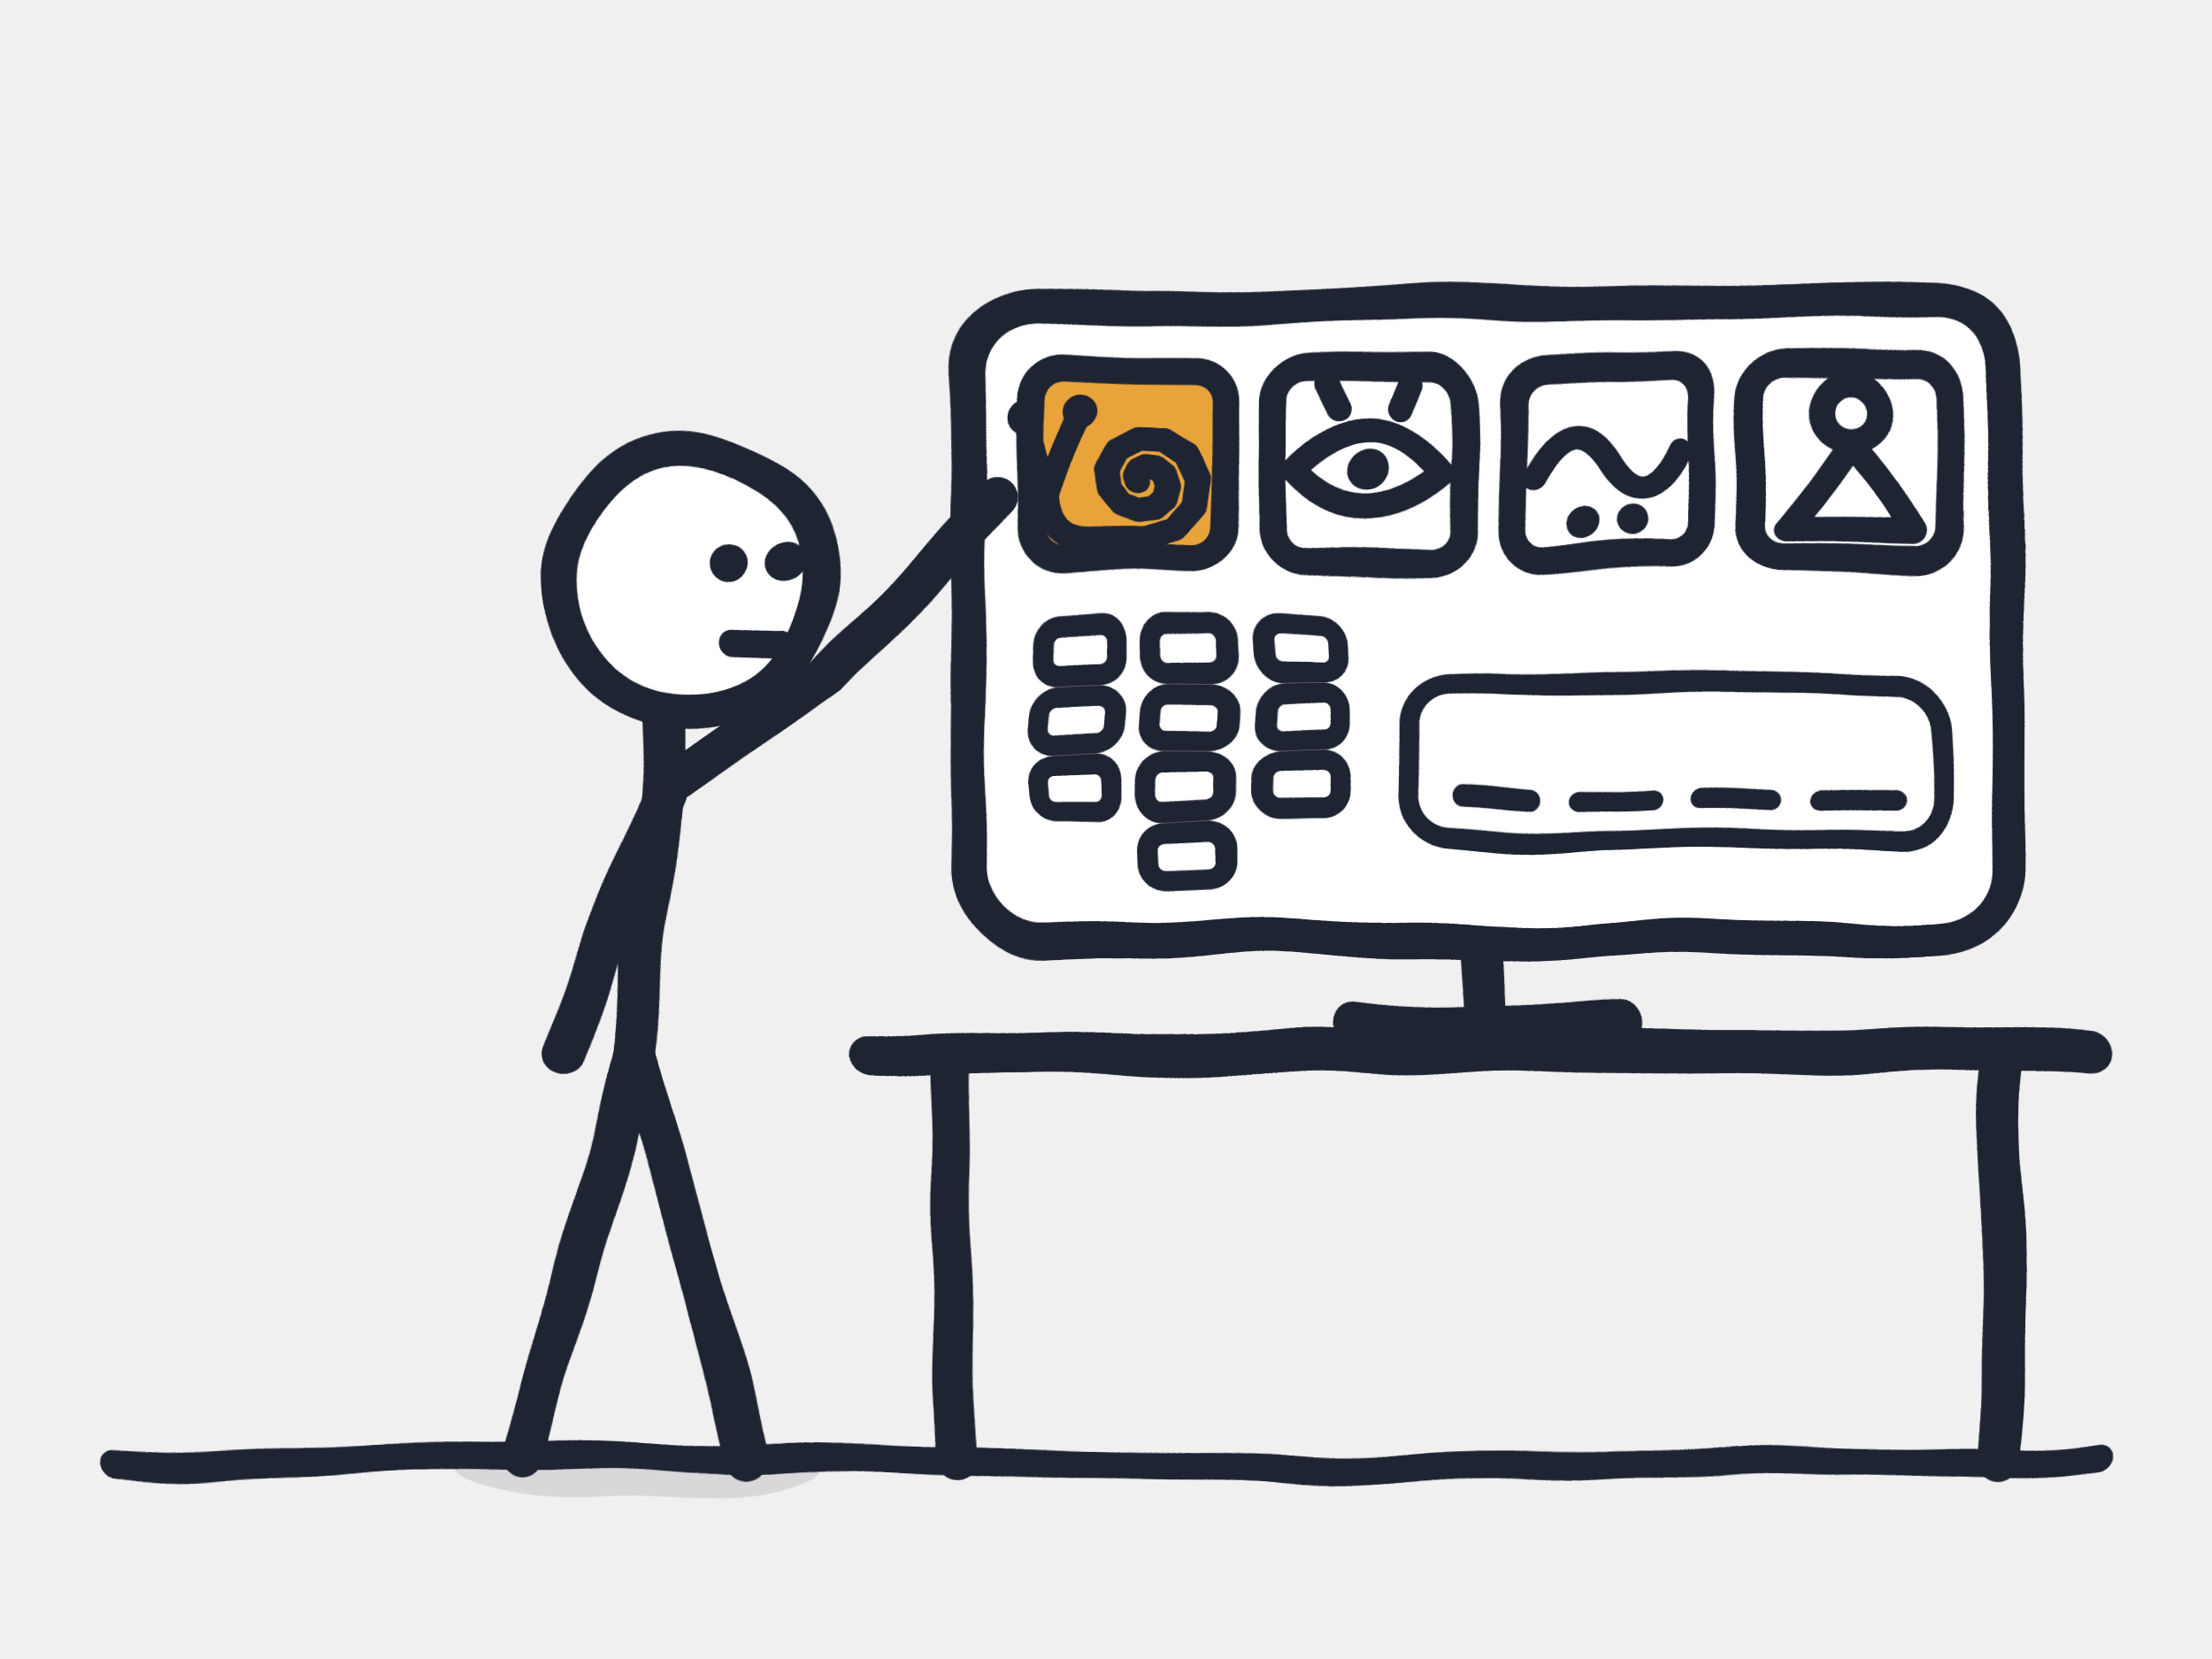
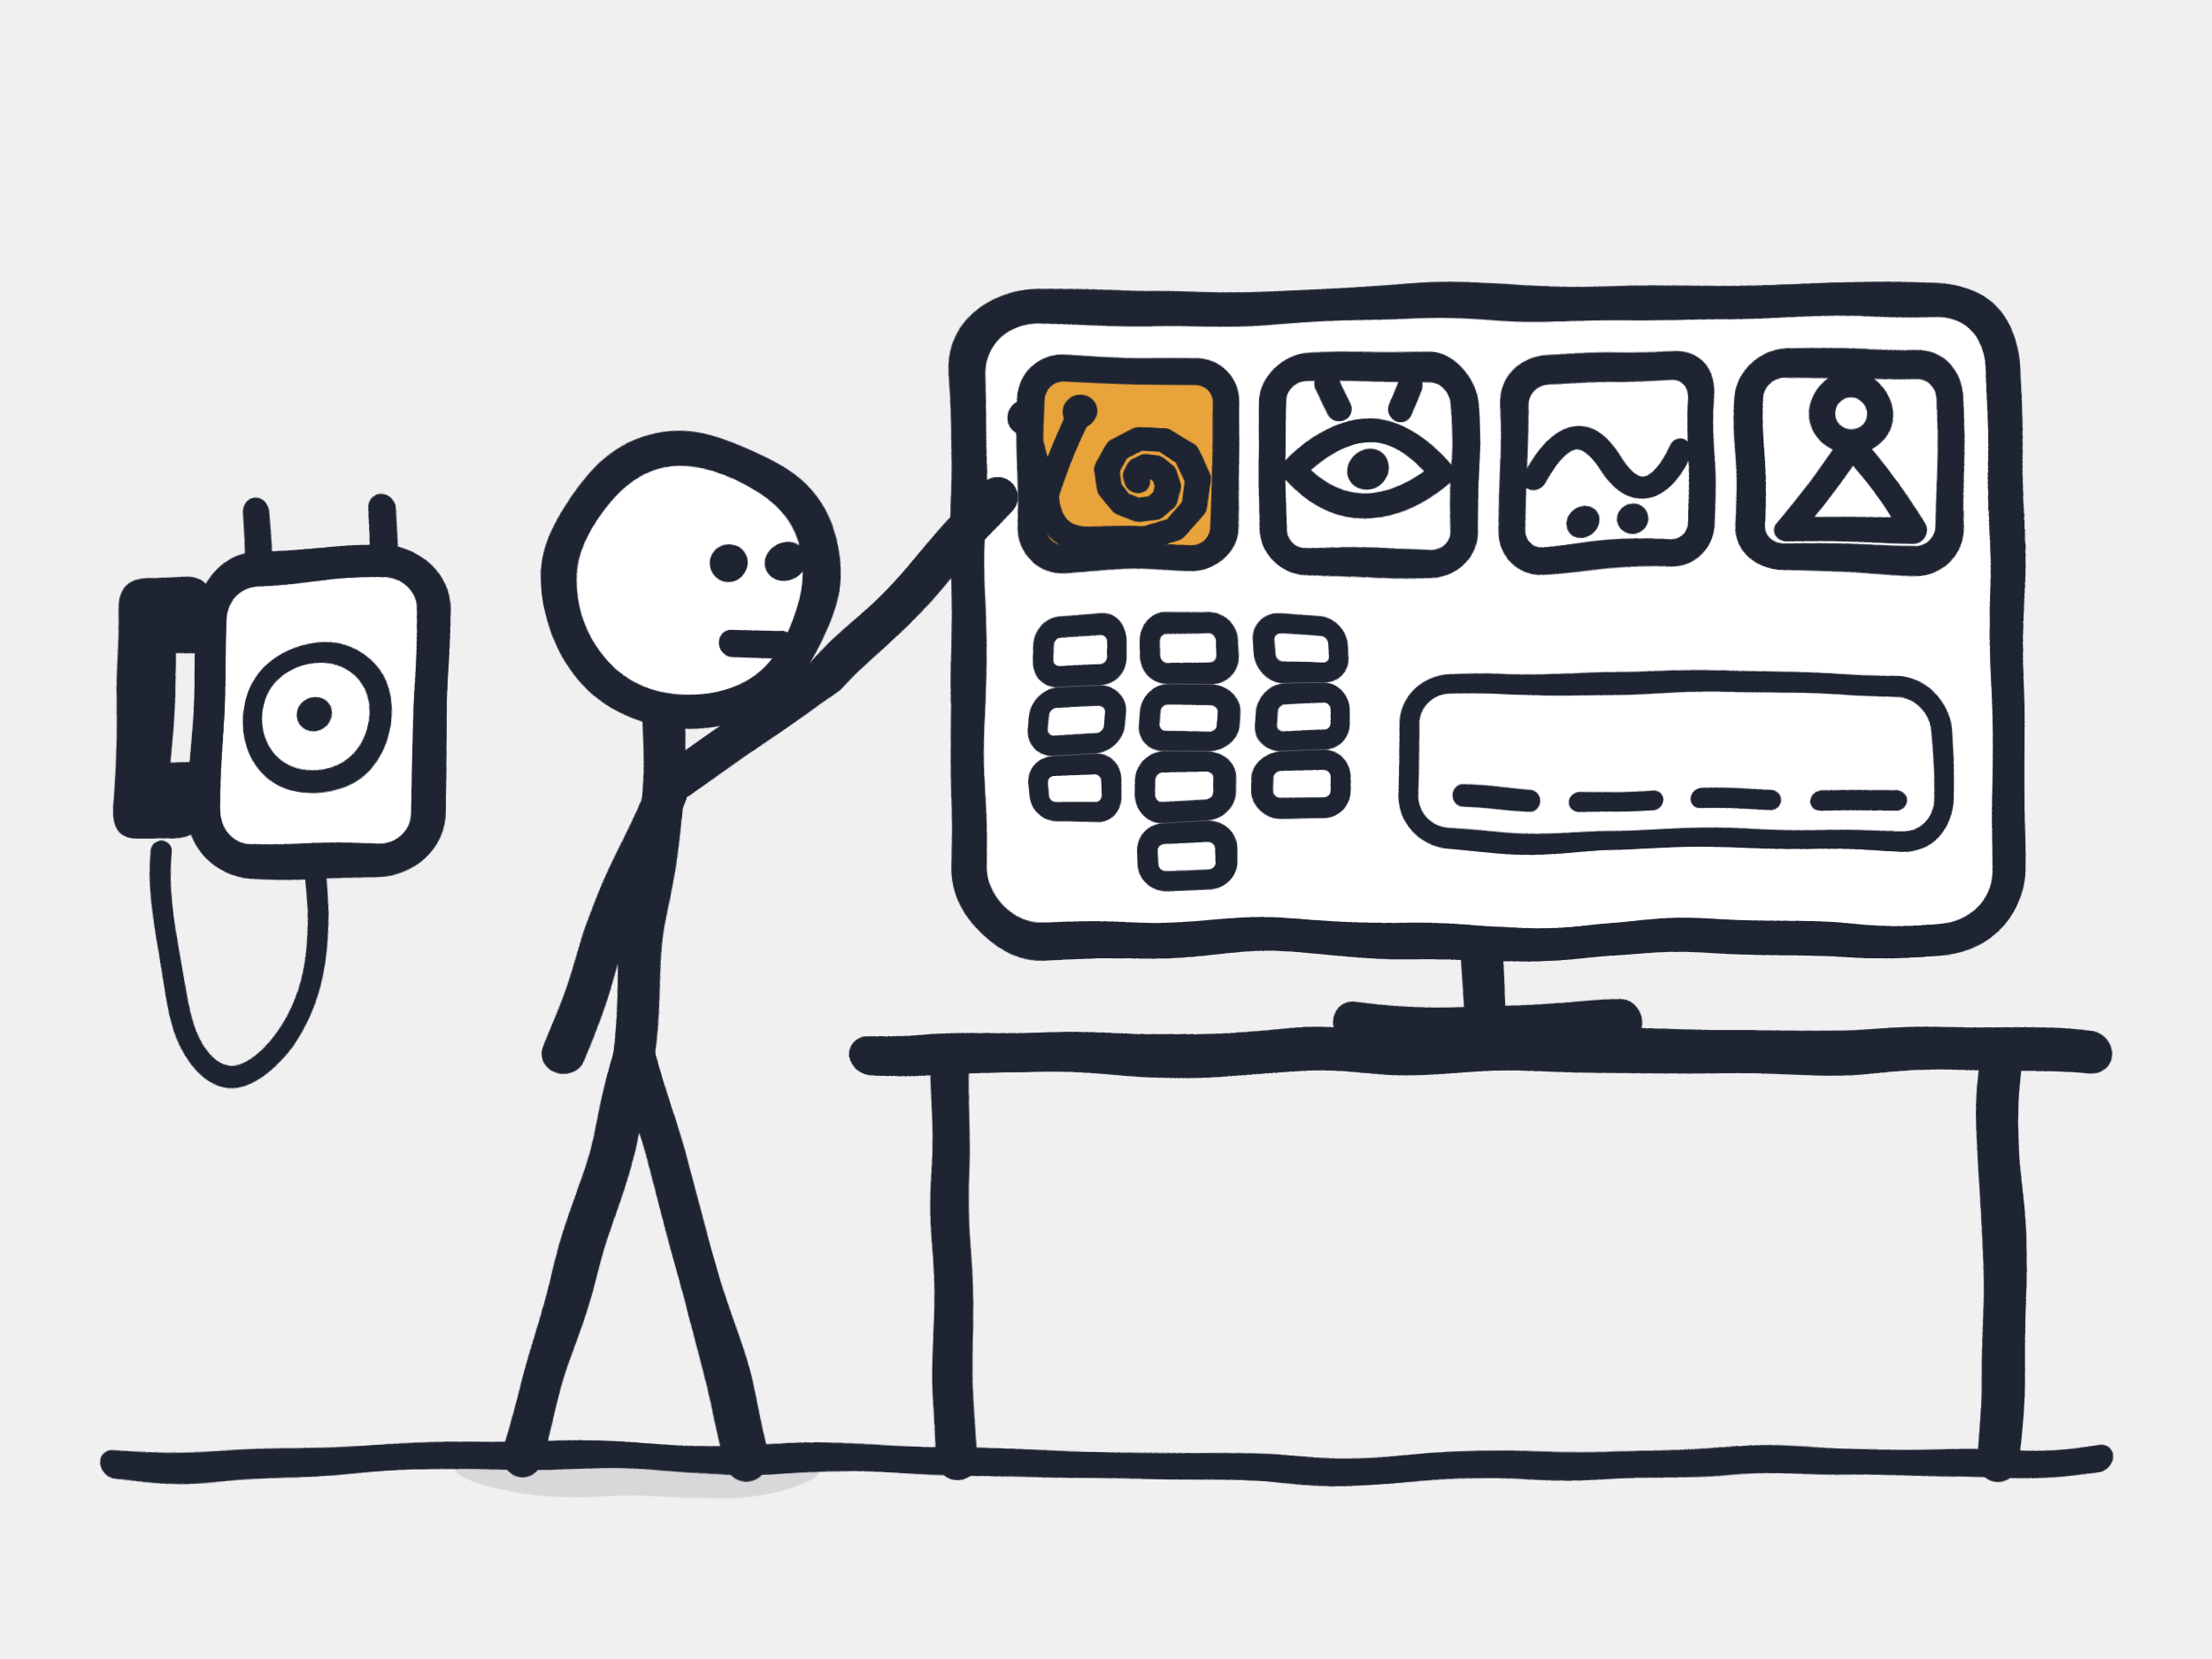
<svg xmlns="http://www.w3.org/2000/svg" viewBox="0 0 320 240" width="320" height="240">
  <defs>
    <filter id="wa1-w" filterUnits="userSpaceOnUse" x="0" y="0" width="320" height="240">
      <feTurbulence type="fractalNoise" baseFrequency="0.03" numOctaves="2" seed="31" result="n" />
      <feDisplacementMap in="SourceGraphic" in2="n" scale="4" xChannelSelector="R" yChannelSelector="G" />
    </filter>
    <style>
      .k{fill:none;stroke:#1f2433;stroke-width:6;stroke-linecap:round;stroke-linejoin:round}
      .t{stroke-width:4}
      .f{stroke-width:3}
      .w{fill:#fff;stroke:#1f2433;stroke-width:5;stroke-linejoin:round}
      .a{fill:#e8a33a;stroke:#1f2433;stroke-width:5;stroke-linejoin:round}
      .i{fill:#1f2433}
      .o{fill:none;stroke:#e8a33a;stroke-width:5;stroke-linecap:round}
    </style>
    <g id="wa1-gs" class="k t">
      <path d="M1.8 3L1.6 2.2L2.1 1.2L3.2 0.6L4.7 0.7L6 1.7L6.6 3.6L6.1 5.7L4.4 7.3L1.8 7.8L-0.8 6.8L-2.6 4.3L-2.9 1.1L-1.3 -2L1.9 -3.9L5.8 -3.9L9.3 -1.6L11.2 2.4L10.7 6.9L7.7 10.7L3 12.5H-6Q-13 12.5 -13 5" />
      <path d="M-13 5L-16 -6M-13 5L-8 -7" />
      <circle class="i" cx="-16.5" cy="-7.5" r="2.8" style="stroke:none" />
      <circle class="i" cx="-7.5" cy="-8.5" r="2.8" style="stroke:none" />
    </g>
    <g id="wa1-ge" class="k t">
      <path d="M-12 1Q0 -12 12 1Q0 13 -12 1Z" />
      <circle class="i" cx="0" cy="1" r="3.4" style="stroke:none" />
      <path d="M-5 -9L-7 -13M5 -9L7 -13" />
    </g>
    <g id="wa1-gw" class="k t">
      <path d="M-12 2Q-6 -10 0 0T12 -2" />
      <circle class="i" cx="-4" cy="10" r="2.6" style="stroke:none" />
      <circle class="i" cx="4" cy="10" r="2.6" style="stroke:none" />
    </g>
    <g id="wa1-gt" class="k t">
      <path d="M-10 11L0 -3L10 11Z" />
      <circle cx="0" cy="-8" r="4.5" />
    </g>
    <g id="wa1-gh" class="k t">
      <path d="M-8 -11H8L-8 11H8Z" />
    </g>
    <g id="wa1-gm" class="k t">
      <path d="M-11 0A11 10 0 0 1 11 0Z" />
      <path d="M-6 0Q-9 6 -6 11M0 0V12M6 0Q9 6 6 11" />
    </g>
+     <path id="wa1-rc" class="i" d="M-3 -24H3Q9 -24 9 -18V-13Q9 -10 5 -10H2V10H5Q9 10 9 13V18Q9 24 3 24H-3Q-8 24 -8 18V-18Q-8 -24 -3 -24Z" />
+     <g id="wa1-ph">
+       <path class="k t" d="M-9 -22V-30M9 -22V-30" />
+       <rect class="w" x="-16" y="-22" width="32" height="42" rx="7" />
+       <circle class="w" cx="0" cy="0" r="9" style="stroke-width:3" />
+       <circle class="i" cx="0" cy="0" r="2.4" />
+     </g>
  </defs>
  <g filter="url(#wa1-w)">
    <ellipse cx="92" cy="213" rx="26" ry="4" fill="#1f2433" opacity=".12" />
    <path class="k t" d="M16 212C96 209 210 214 304 211" />
    <path class="k" d="M126 152H302M138 152V211M290 152V211" />
    <path class="k" d="M215 136V146M196 148H234" />
    <rect class="w" x="140" y="44" width="150" height="92" rx="10" />
    <rect class="a" x="149" y="53" width="28" height="28" rx="4.7" style="stroke-width:4" />
    <use href="#wa1-gs" transform="translate(163 67) scale(0.9)" />
    <rect class="w" x="184" y="53" width="28" height="28" rx="4.7" style="stroke-width:4" />
    <use href="#wa1-ge" transform="translate(198 67) scale(0.9)" />
    <rect class="w" x="219" y="53" width="28" height="28" rx="4.7" style="stroke-width:4" />
    <use href="#wa1-gw" transform="translate(233 67) scale(0.9)" />
    <rect class="w" x="254" y="53" width="28" height="28" rx="4.7" style="stroke-width:4" />
    <use href="#wa1-gt" transform="translate(268 67) scale(0.9)" />
    <rect class="w" x="150.5" y="90.5" width="11" height="7" rx="2.5" style="stroke-width:3" />
    <rect class="w" x="166.5" y="90.5" width="11" height="7" rx="2.5" style="stroke-width:3" />
    <rect class="w" x="182.5" y="90.5" width="11" height="7" rx="2.5" style="stroke-width:3" />
    <rect class="w" x="150.5" y="100.5" width="11" height="7" rx="2.5" style="stroke-width:3" />
    <rect class="w" x="166.5" y="100.5" width="11" height="7" rx="2.5" style="stroke-width:3" />
    <rect class="w" x="182.5" y="100.5" width="11" height="7" rx="2.5" style="stroke-width:3" />
    <rect class="w" x="150.5" y="110.5" width="11" height="7" rx="2.5" style="stroke-width:3" />
    <rect class="w" x="166.5" y="110.5" width="11" height="7" rx="2.5" style="stroke-width:3" />
    <rect class="w" x="182.5" y="110.5" width="11" height="7" rx="2.5" style="stroke-width:3" />
    <rect class="w" x="166.5" y="120.5" width="11" height="7" rx="2.5" style="stroke-width:3" />
    <rect class="w" x="204" y="99" width="76" height="22" rx="6" style="stroke-width:3" />
    <path class="k f" d="M212 115h10" />
    <path class="k f" d="M229 115h10" />
    <path class="k f" d="M246 115h10" />
    <path class="k f" d="M263 115h10" />
+     <use href="#wa1-ph" transform="translate(46 104)" />
+     <path class="k f" d="M24 123C20 166 46 168 46 123" />
+     <use href="#wa1-rc" transform="translate(23 102) scale(0.8)" />
    <path class="k" d="M92 152L76 211M92 152L108 211" />
    <path class="k" d="M92 152L96 104" />
    <path class="k" d="M96 114L82 152" />
    <path class="k" d="M96 114L120 98L144 72" />
    <circle class="w" cx="100" cy="84" r="19" />
    <circle class="i" cx="106" cy="81" r="2.8" />
    <circle class="i" cx="114" cy="81" r="2.8" />
    <path class="k t" d="M106 93h8" />
  </g>
</svg>
